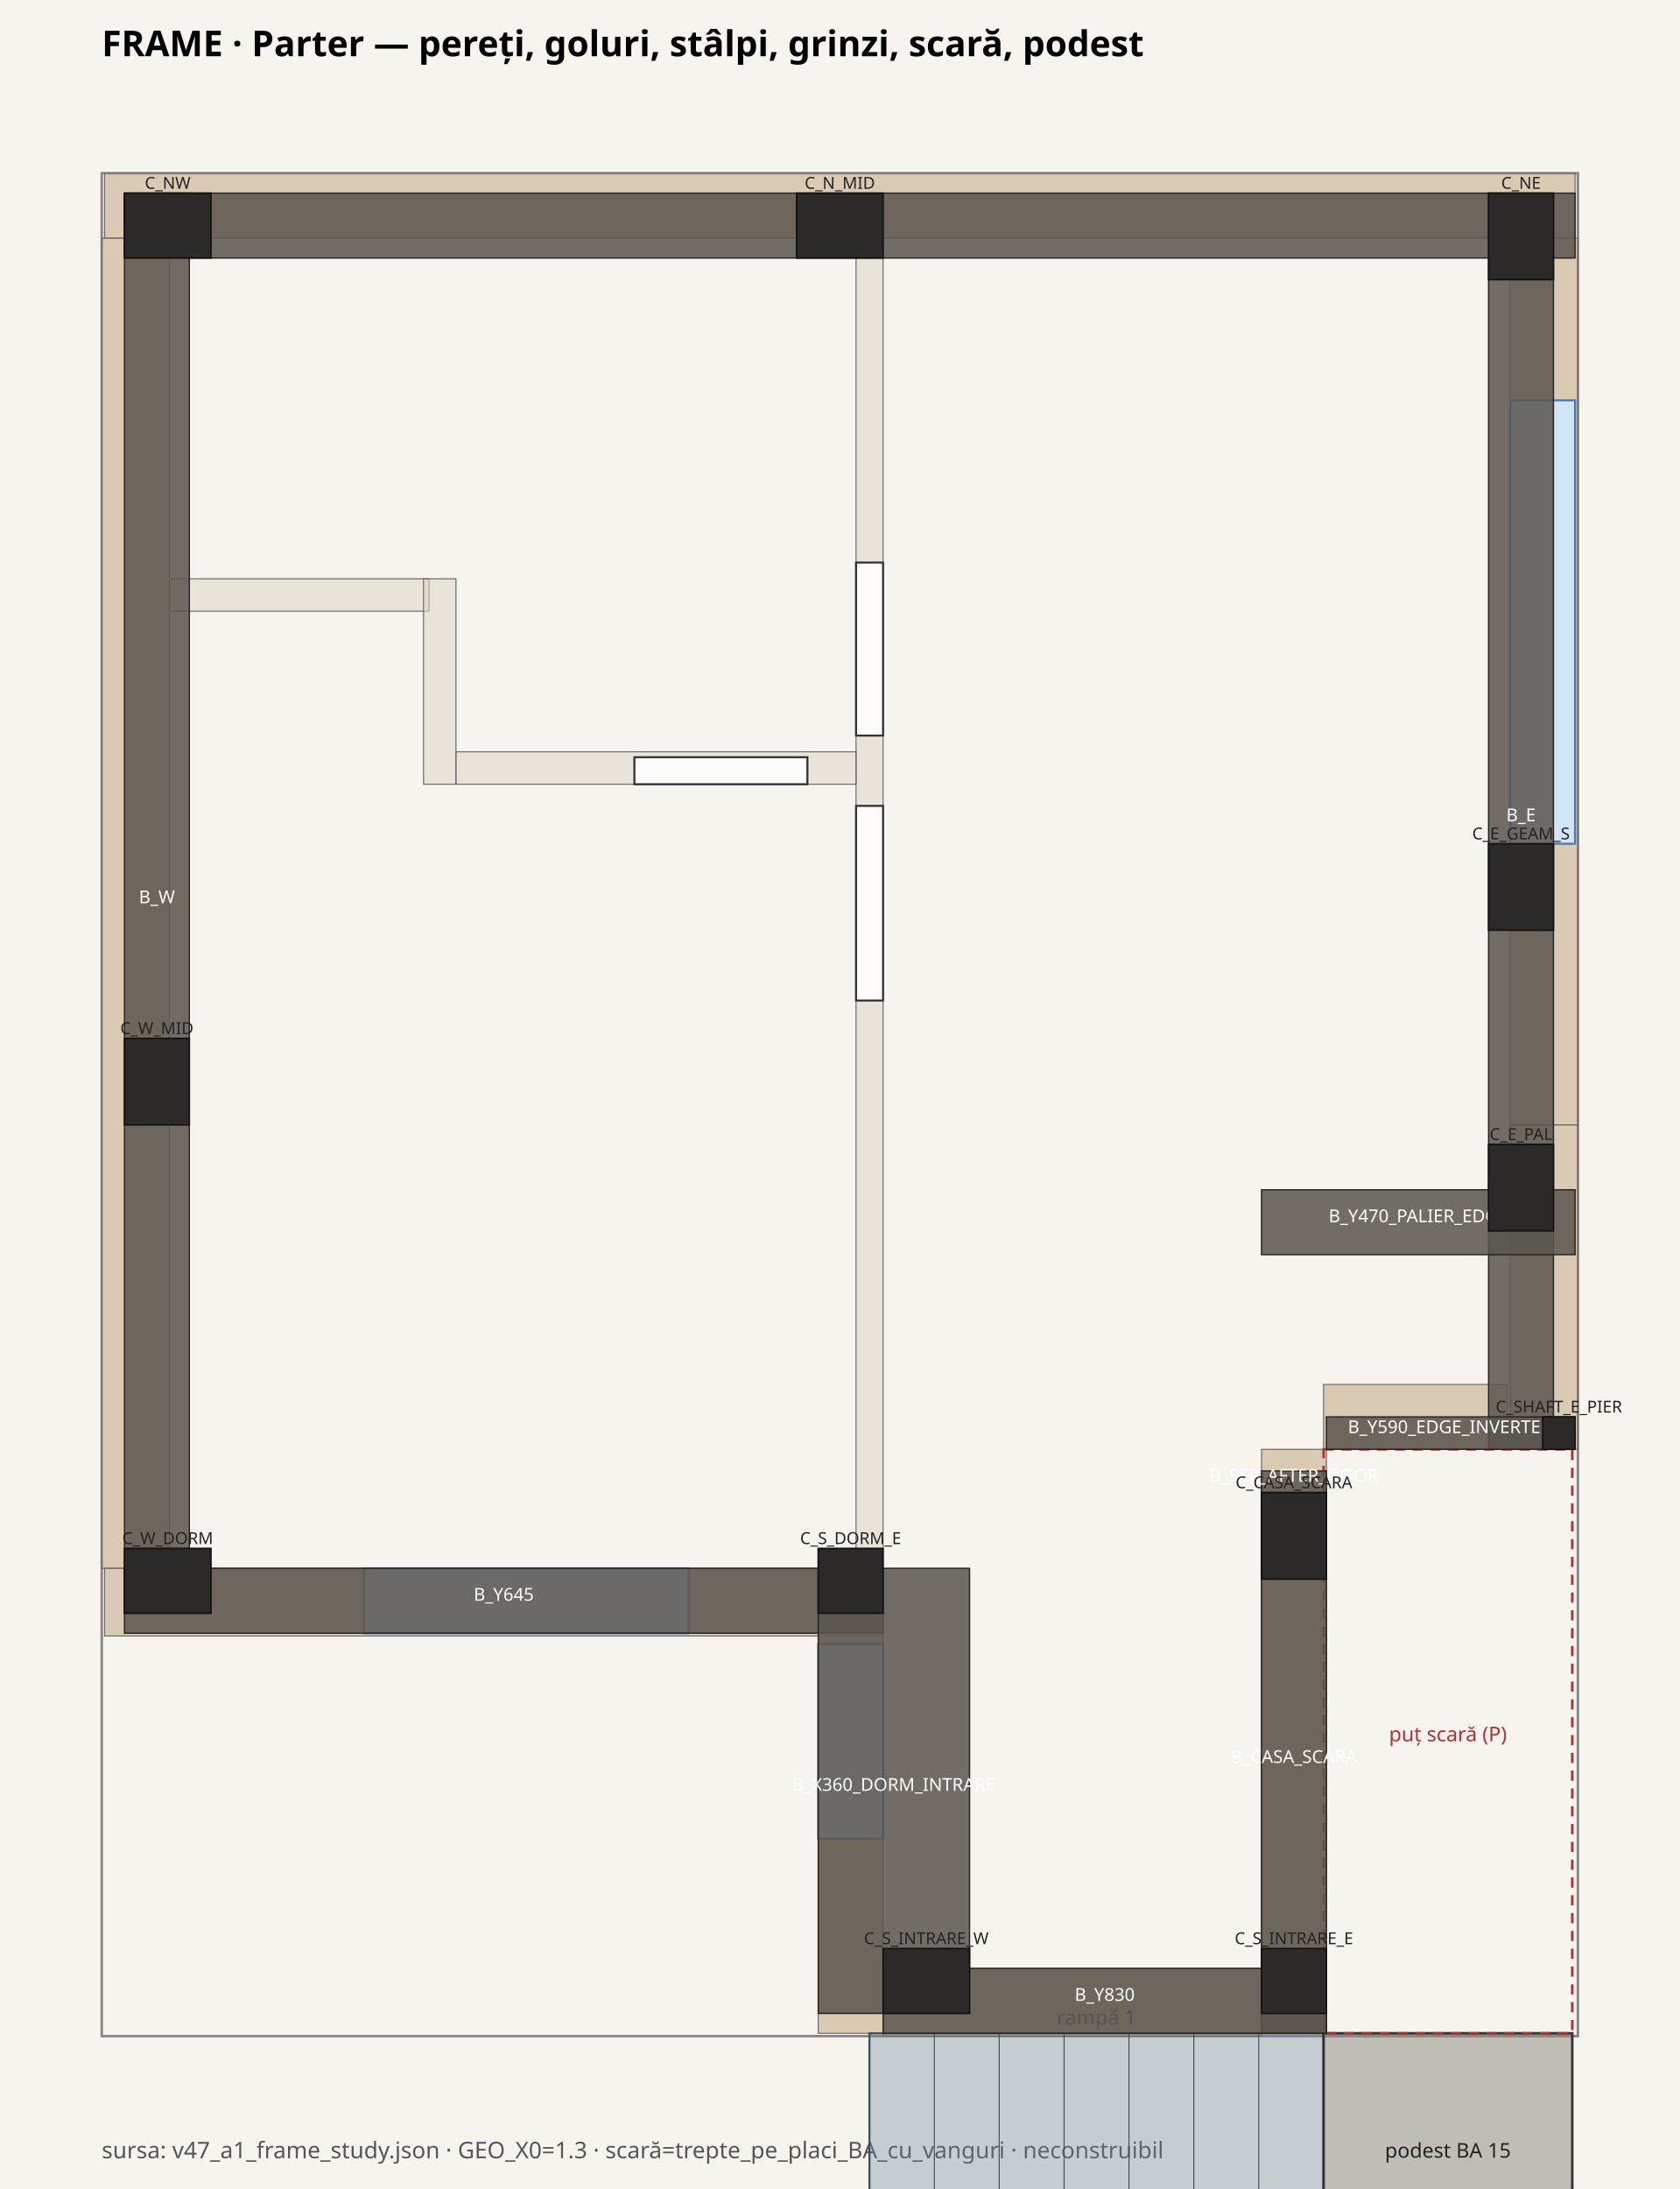
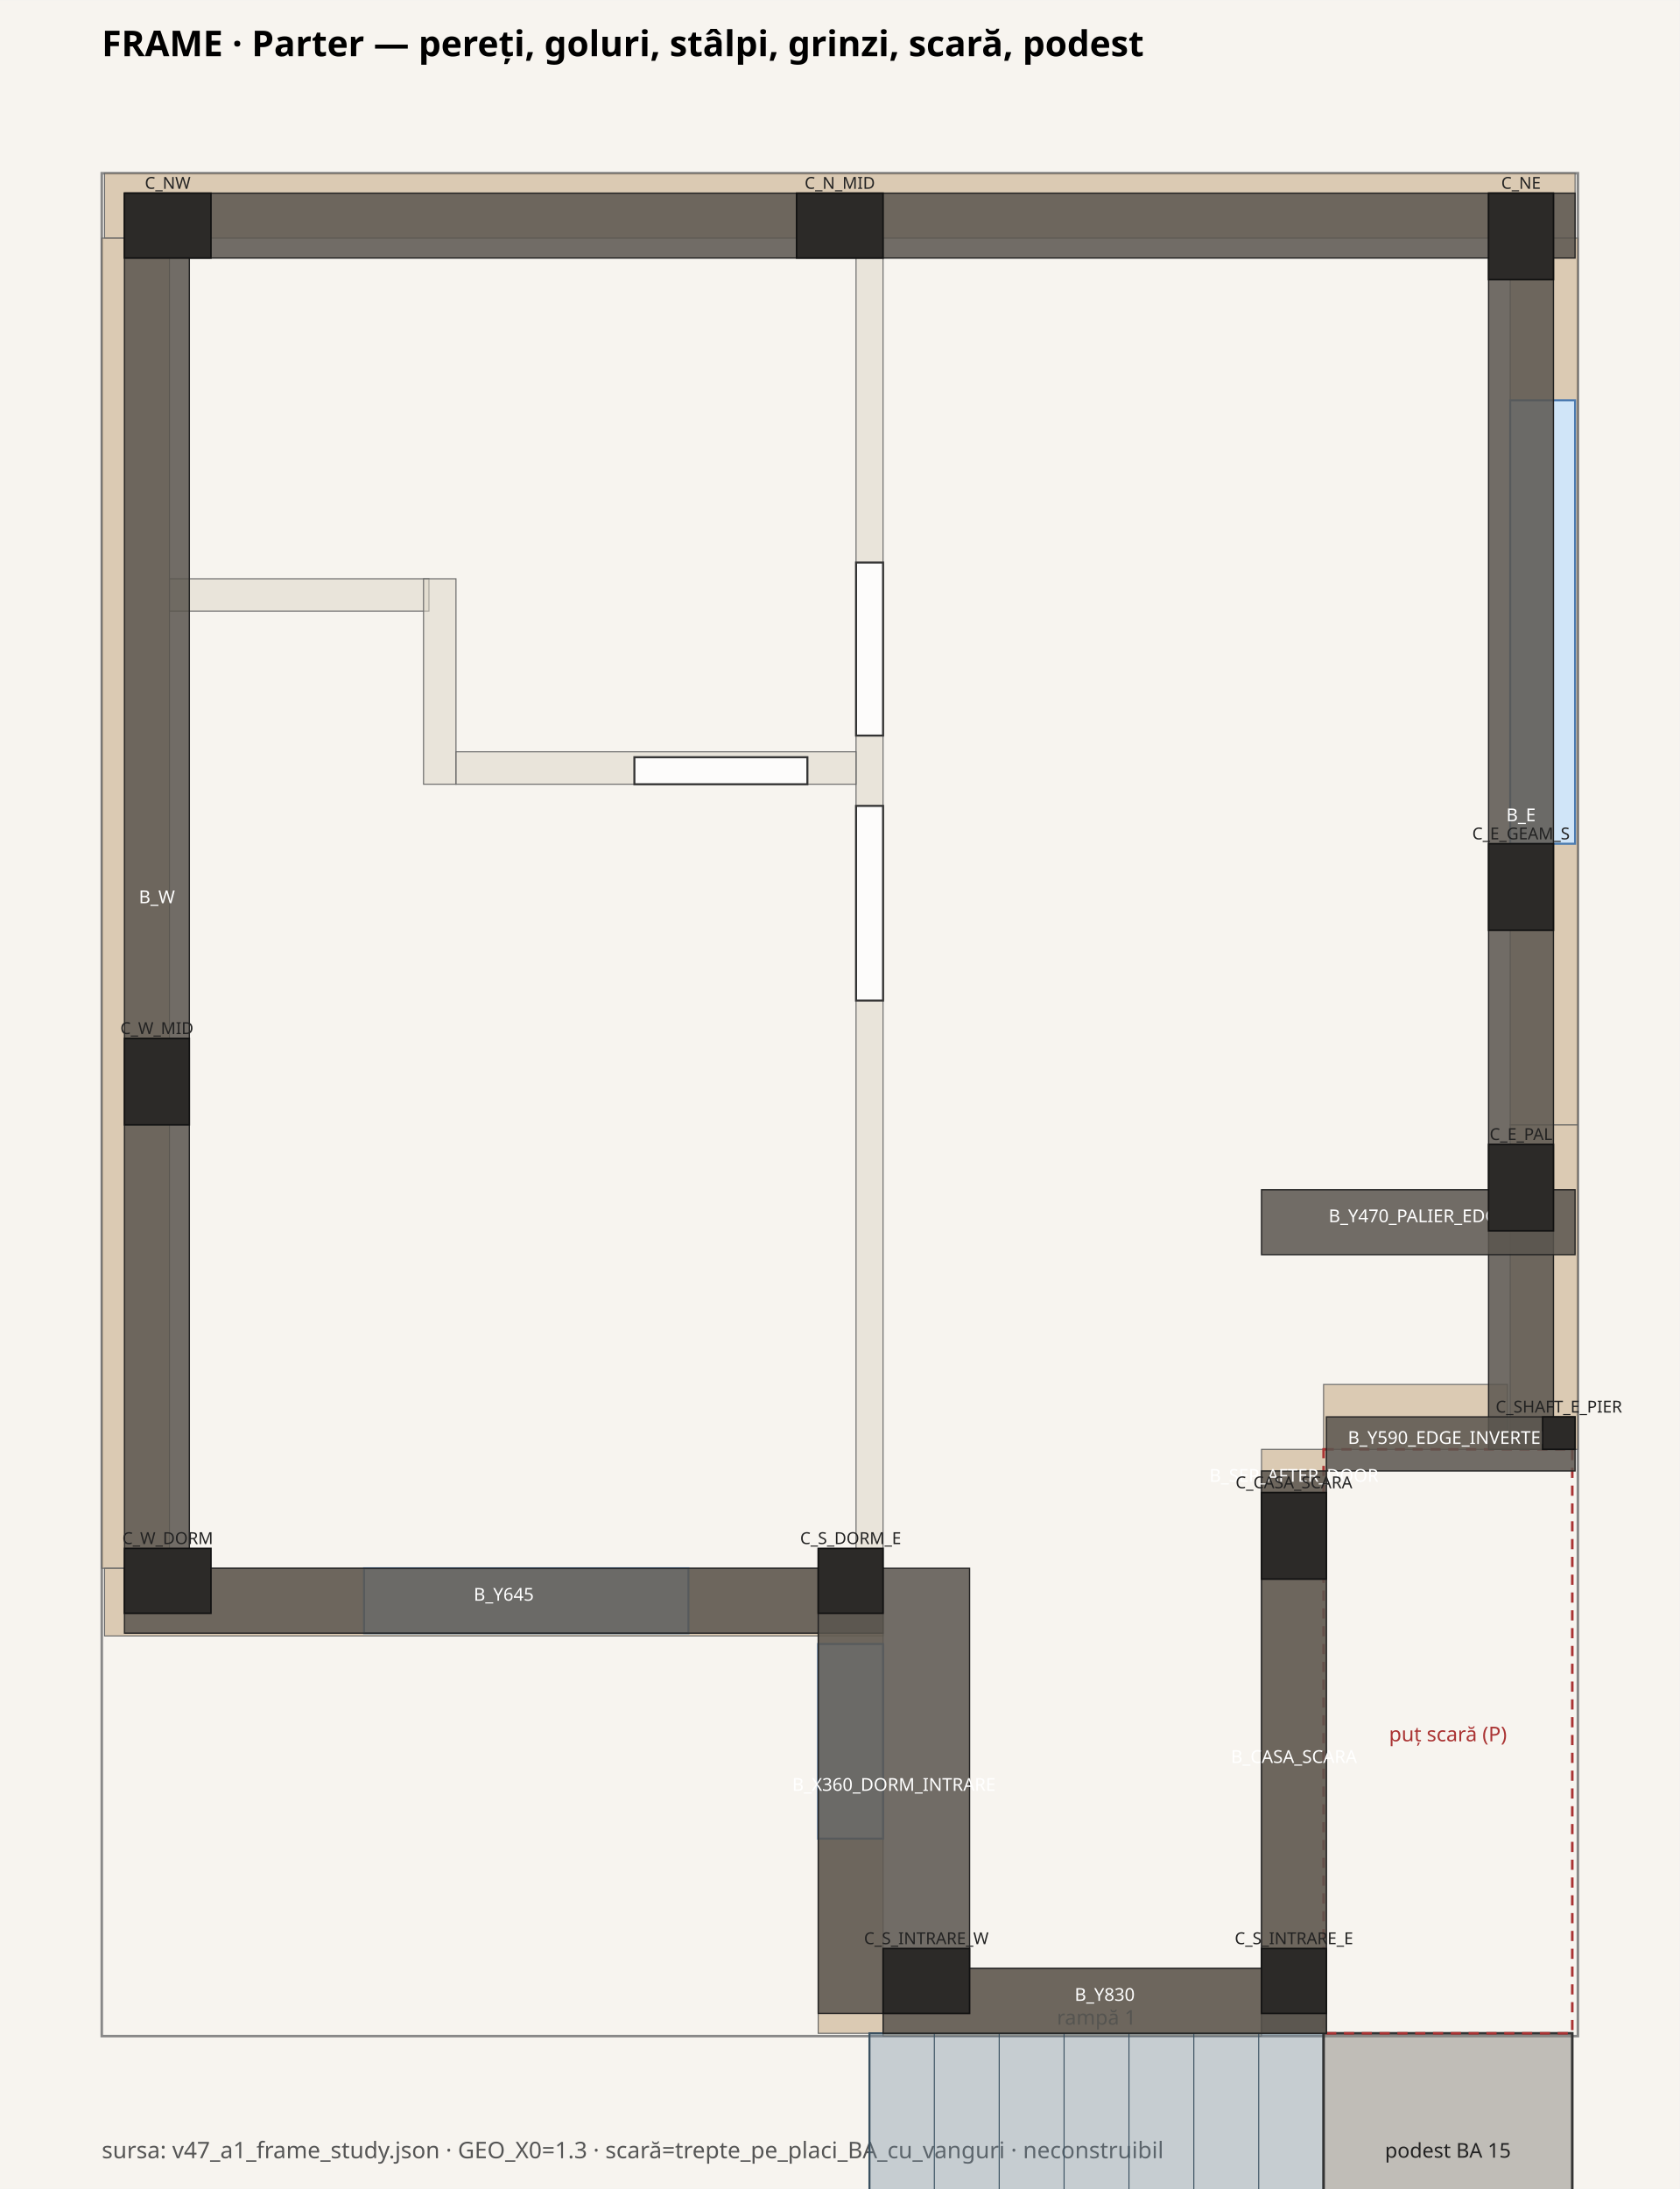
<svg xmlns="http://www.w3.org/2000/svg" width="660" height="860" viewBox="0 0 660.21 860.105">
  <rect width="100%" height="100%" fill="#f7f4ef" />
  <text x="40" y="22" font-size="14" font-weight="600" font-family="IBM Plex Sans,Segoe UI,sans-serif">FRAME · Parter — pereți, goluri, stâlpi, grinzi, scară, podest</text>
  <text x="40" y="848.105" font-size="9" fill="#555" font-family="IBM Plex Sans,Segoe UI,sans-serif">sursa: v47_a1_frame_study.json · GEO_X0=1.3 · scară=trepte_pe_placi_BA_cu_vanguri · neconstruibil</text>
  <rect x="40" y="68" width="580.21" height="732.105" fill="none" stroke="#888" stroke-width="1" />
  <rect x="41.105" y="68" width="578" height="25.5" fill="#c4a882" fill-opacity="0.55" stroke="#666" stroke-width="0.4" />
  <rect x="40" y="93.5" width="26.605" height="522.75" fill="#c4a882" fill-opacity="0.55" stroke="#666" stroke-width="0.4" />
  <rect x="593.605" y="93.5" width="26.605" height="348.5" fill="#c4a882" fill-opacity="0.55" stroke="#666" stroke-width="0.4" />
  <rect x="347.105" y="773.5" width="148.75" height="26.605" fill="#c4a882" fill-opacity="0.55" stroke="#666" stroke-width="0.4" />
  <rect x="41.105" y="616.25" width="306" height="26.605" fill="#c4a882" fill-opacity="0.55" stroke="#666" stroke-width="0.4" />
  <rect x="336.48" y="93.5" width="10.625" height="522.75" fill="#ddd6c8" fill-opacity="0.55" stroke="#666" stroke-width="0.4" />
  <rect x="66.605" y="227.375" width="102" height="12.75" fill="#ddd6c8" fill-opacity="0.55" stroke="#666" stroke-width="0.4" />
  <rect x="166.48" y="227.375" width="12.75" height="80.75" fill="#ddd6c8" fill-opacity="0.55" stroke="#666" stroke-width="0.4" />
  <rect x="179.23" y="295.375" width="157.25" height="12.75" fill="#ddd6c8" fill-opacity="0.55" stroke="#666" stroke-width="0.4" />
  <rect x="495.855" y="569.5" width="25.5" height="229.5" fill="#c4a882" fill-opacity="0.55" stroke="#666" stroke-width="0.4" />
  <rect x="321.605" y="641.75" width="25.5" height="157.25" fill="#c4a882" fill-opacity="0.55" stroke="#666" stroke-width="0.4" />
  <rect x="593.605" y="442" width="26.605" height="127.5" fill="#c4a882" fill-opacity="0.55" stroke="#666" stroke-width="0.4" />
  <rect x="520.25" y="544" width="72.25" height="25.5" fill="#c4a882" fill-opacity="0.55" stroke="#666" stroke-width="0.4" />
  <rect x="336.48" y="221" width="10.625" height="68" fill="#fff" fill-opacity="0.9" stroke="#333" stroke-width="0.8" />
  <rect x="249.355" y="297.5" width="68" height="10.625" fill="#fff" fill-opacity="0.9" stroke="#333" stroke-width="0.8" />
  <rect x="336.48" y="316.625" width="10.625" height="76.5" fill="#fff" fill-opacity="0.9" stroke="#333" stroke-width="0.8" />
  <rect x="143.105" y="616.25" width="127.5" height="25.5" fill="#cfe8ff" fill-opacity="0.9" stroke="#4a7ab0" stroke-width="0.8" />
  <rect x="321.605" y="646" width="25.5" height="76.5" fill="#cfe8ff" fill-opacity="0.9" stroke="#4a7ab0" stroke-width="0.8" />
  <rect x="593.605" y="157.25" width="25.5" height="174.25" fill="#cfe8ff" fill-opacity="0.9" stroke="#4a7ab0" stroke-width="0.8" />
  <rect x="341.75" y="799" width="178.5" height="97.75" fill="#6a8498" fill-opacity="0.35" stroke="#3a5060" stroke-width="0.8" />
  <line x1="341.75" y1="799" x2="341.75" y2="896.75" stroke="#3a5060" stroke-width="0.4" />
  <line x1="367.25" y1="799" x2="367.25" y2="896.75" stroke="#3a5060" stroke-width="0.4" />
  <line x1="392.75" y1="799" x2="392.75" y2="896.75" stroke="#3a5060" stroke-width="0.4" />
  <line x1="418.25" y1="799" x2="418.25" y2="896.75" stroke="#3a5060" stroke-width="0.4" />
  <line x1="443.75" y1="799" x2="443.75" y2="896.75" stroke="#3a5060" stroke-width="0.4" />
  <line x1="469.25" y1="799" x2="469.25" y2="896.75" stroke="#3a5060" stroke-width="0.4" />
  <line x1="494.75" y1="799" x2="494.75" y2="896.75" stroke="#3a5060" stroke-width="0.4" />
  <text x="431" y="795.6" text-anchor="middle" font-size="8" fill="#3a5060" font-family="IBM Plex Sans,Segoe UI,sans-serif">rampă 1</text>
  <rect x="520.25" y="799" width="97.75" height="97.75" fill="#8b8680" fill-opacity="0.5" stroke="#333" stroke-width="1" />
  <text x="569.125" y="847.875" text-anchor="middle" font-size="8" fill="#222" font-family="IBM Plex Sans,Segoe UI,sans-serif">podest BA 15</text>
  <rect x="520.25" y="569.5" width="97.75" height="229.5" fill="none" stroke="#a33" stroke-width="1" stroke-dasharray="4 3" />
  <text x="569.125" y="684.25" text-anchor="middle" font-size="8" fill="#a33" font-family="IBM Plex Sans,Segoe UI,sans-serif">puț scară (P)</text>
  <rect x="48.925" y="75.82" width="570.18" height="25.5" fill="#5a554e" fill-opacity="0.85" stroke="#222" stroke-width="0.5" />
  <text x="334.015" y="88.57" text-anchor="middle" font-size="7" fill="#fff" font-family="IBM Plex Sans,Segoe UI,sans-serif">B_N</text>
  <rect x="48.925" y="75.82" width="25.5" height="558.11" fill="#5a554e" fill-opacity="0.85" stroke="#222" stroke-width="0.5" />
  <text x="61.675" y="354.875" text-anchor="middle" font-size="7" fill="#fff" font-family="IBM Plex Sans,Segoe UI,sans-serif">B_W</text>
  <rect x="585.105" y="75.82" width="25.5" height="493.68" fill="#5a554e" fill-opacity="0.85" stroke="#222" stroke-width="0.5" />
  <text x="597.855" y="322.66" text-anchor="middle" font-size="7" fill="#fff" font-family="IBM Plex Sans,Segoe UI,sans-serif">B_E</text>
  <rect x="495.855" y="586.5" width="25.5" height="212.5" fill="#5a554e" fill-opacity="0.85" stroke="#222" stroke-width="0.5" />
  <text x="508.605" y="692.75" text-anchor="middle" font-size="7" fill="#fff" font-family="IBM Plex Sans,Segoe UI,sans-serif">B_CASA_SCARA</text>
-   <rect x="521.355" y="556.75" width="97.75" height="12.75" fill="#5a554e" fill-opacity="0.85" stroke="#222" stroke-width="0.5" />
-   <text x="570.23" y="563.125" text-anchor="middle" font-size="7" fill="#fff" font-family="IBM Plex Sans,Segoe UI,sans-serif">B_Y590_EDGE_INVERTED</text>
+   <rect x="521.355" y="556.75" width="97.75" height="21.25" fill="#5a554e" fill-opacity="0.85" stroke="#222" stroke-width="0.5" />
+   <text x="570.23" y="567.375" text-anchor="middle" font-size="7" fill="#fff" font-family="IBM Plex Sans,Segoe UI,sans-serif">B_Y590_EDGE_INVERTED</text>
  <rect x="495.855" y="578" width="25.5" height="8.5" fill="#5a554e" fill-opacity="0.85" stroke="#222" stroke-width="0.5" />
  <text x="508.605" y="582.25" text-anchor="middle" font-size="7" fill="#fff" font-family="IBM Plex Sans,Segoe UI,sans-serif">B_SEP_AFTER_DOOR</text>
  <rect x="48.925" y="616.25" width="298.18" height="25.5" fill="#5a554e" fill-opacity="0.85" stroke="#222" stroke-width="0.5" />
  <text x="198.015" y="629" text-anchor="middle" font-size="7" fill="#fff" font-family="IBM Plex Sans,Segoe UI,sans-serif">B_Y645</text>
  <rect x="321.605" y="616.25" width="59.5" height="174.93" fill="#5a554e" fill-opacity="0.85" stroke="#222" stroke-width="0.5" />
  <text x="351.355" y="703.715" text-anchor="middle" font-size="7" fill="#fff" font-family="IBM Plex Sans,Segoe UI,sans-serif">B_X360_DORM_INTRARE</text>
  <rect x="347.105" y="773.5" width="174.25" height="25.5" fill="#5a554e" fill-opacity="0.85" stroke="#222" stroke-width="0.5" />
  <text x="434.23" y="786.25" text-anchor="middle" font-size="7" fill="#fff" font-family="IBM Plex Sans,Segoe UI,sans-serif">B_Y830</text>
  <rect x="495.855" y="467.5" width="123.25" height="25.5" fill="#5a554e" fill-opacity="0.85" stroke="#222" stroke-width="0.5" />
  <text x="557.48" y="480.25" text-anchor="middle" font-size="7" fill="#fff" font-family="IBM Plex Sans,Segoe UI,sans-serif">B_Y470_PALIER_EDGE</text>
  <rect x="48.925" y="75.82" width="34" height="25.5" fill="#2c2a28" stroke="#111" stroke-width="0.6" />
  <text x="65.925" y="74.12" text-anchor="middle" font-size="6.5" fill="#222" font-family="IBM Plex Sans,Segoe UI,sans-serif">C_NW</text>
  <rect x="313.105" y="75.82" width="34" height="25.5" fill="#2c2a28" stroke="#111" stroke-width="0.6" />
  <text x="330.105" y="74.12" text-anchor="middle" font-size="6.5" fill="#222" font-family="IBM Plex Sans,Segoe UI,sans-serif">C_N_MID</text>
  <rect x="585.105" y="75.82" width="25.5" height="34" fill="#2c2a28" stroke="#111" stroke-width="0.6" />
  <text x="597.855" y="74.12" text-anchor="middle" font-size="6.5" fill="#222" font-family="IBM Plex Sans,Segoe UI,sans-serif">C_NE</text>
  <rect x="48.925" y="408" width="25.5" height="34" fill="#2c2a28" stroke="#111" stroke-width="0.6" />
  <text x="61.675" y="406.3" text-anchor="middle" font-size="6.5" fill="#222" font-family="IBM Plex Sans,Segoe UI,sans-serif">C_W_MID</text>
  <rect x="48.925" y="608.43" width="34" height="25.5" fill="#2c2a28" stroke="#111" stroke-width="0.6" />
  <text x="65.925" y="606.73" text-anchor="middle" font-size="6.5" fill="#222" font-family="IBM Plex Sans,Segoe UI,sans-serif">C_W_DORM</text>
  <rect x="321.605" y="608.43" width="25.5" height="25.5" fill="#2c2a28" stroke="#111" stroke-width="0.6" />
  <text x="334.355" y="606.73" text-anchor="middle" font-size="6.5" fill="#222" font-family="IBM Plex Sans,Segoe UI,sans-serif">C_S_DORM_E</text>
  <rect x="585.105" y="331.5" width="25.5" height="34" fill="#2c2a28" stroke="#111" stroke-width="0.6" />
  <text x="597.855" y="329.8" text-anchor="middle" font-size="6.5" fill="#222" font-family="IBM Plex Sans,Segoe UI,sans-serif">C_E_GEAM_S</text>
  <rect x="585.105" y="449.65" width="25.5" height="34" fill="#2c2a28" stroke="#111" stroke-width="0.6" />
  <text x="597.855" y="447.95" text-anchor="middle" font-size="6.5" fill="#222" font-family="IBM Plex Sans,Segoe UI,sans-serif">C_E_PAL</text>
  <rect x="495.855" y="586.5" width="25.5" height="34" fill="#2c2a28" stroke="#111" stroke-width="0.6" />
  <text x="508.605" y="584.8" text-anchor="middle" font-size="6.5" fill="#222" font-family="IBM Plex Sans,Segoe UI,sans-serif">C_CASA_SCARA</text>
  <rect x="606.355" y="556.75" width="12.75" height="12.75" fill="#2c2a28" stroke="#111" stroke-width="0.6" />
  <text x="612.73" y="555.05" text-anchor="middle" font-size="6.5" fill="#222" font-family="IBM Plex Sans,Segoe UI,sans-serif">C_SHAFT_E_PIER</text>
  <rect x="347.105" y="765.68" width="34" height="25.5" fill="#2c2a28" stroke="#111" stroke-width="0.6" />
  <text x="364.105" y="763.98" text-anchor="middle" font-size="6.5" fill="#222" font-family="IBM Plex Sans,Segoe UI,sans-serif">C_S_INTRARE_W</text>
  <rect x="495.855" y="765.68" width="25.5" height="25.5" fill="#2c2a28" stroke="#111" stroke-width="0.6" />
  <text x="508.605" y="763.98" text-anchor="middle" font-size="6.5" fill="#222" font-family="IBM Plex Sans,Segoe UI,sans-serif">C_S_INTRARE_E</text>
</svg>
